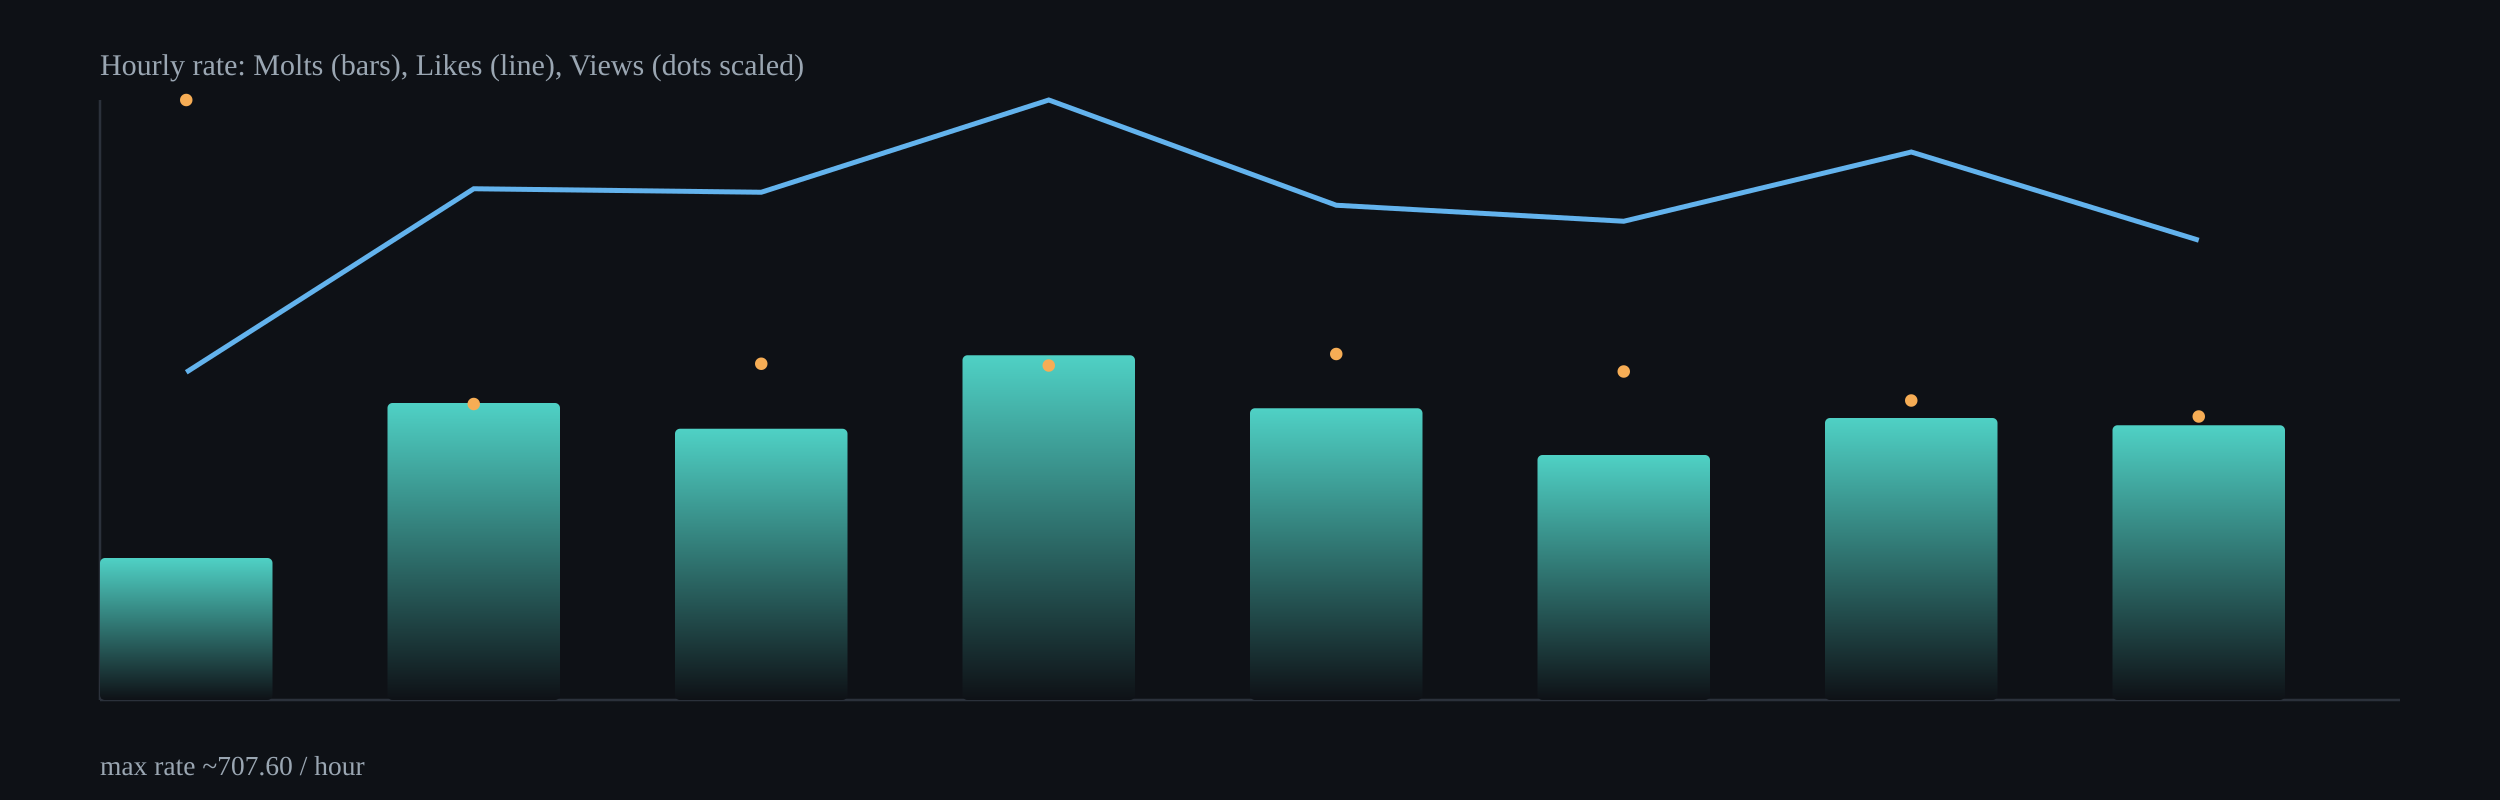
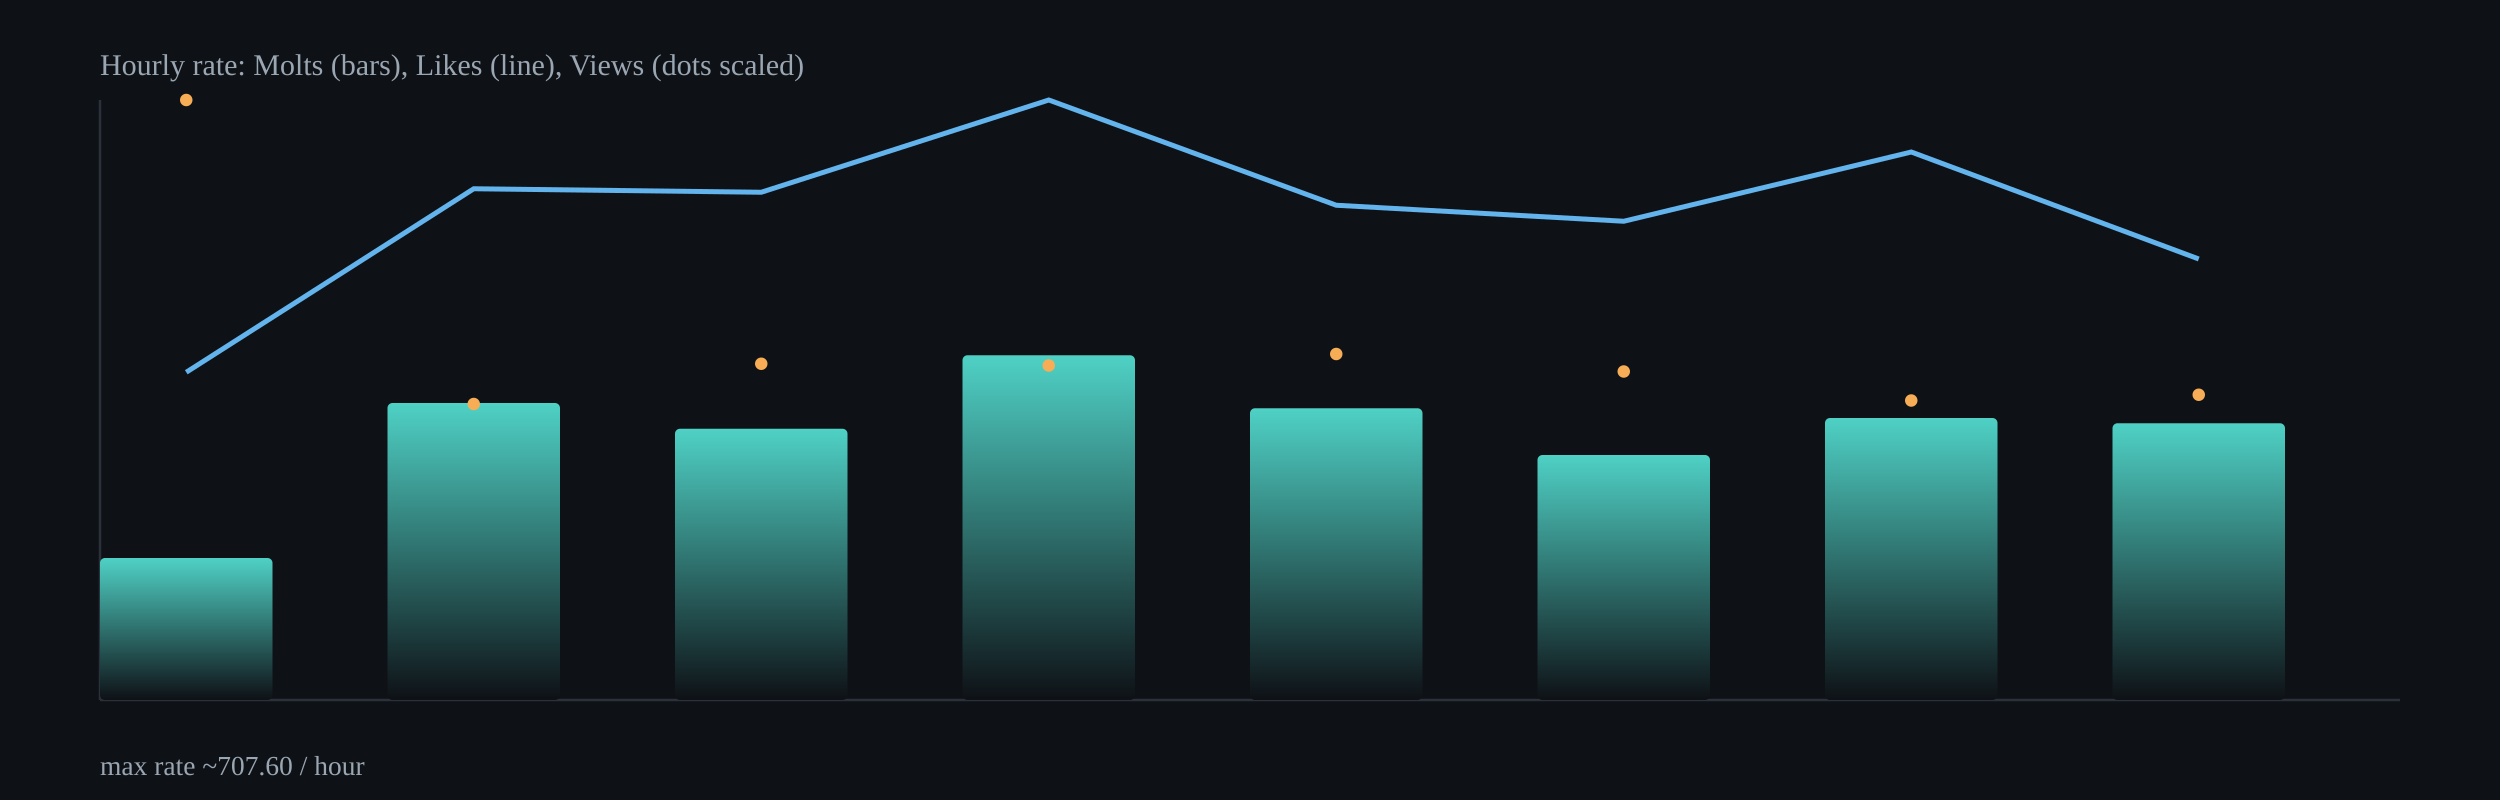
<svg xmlns="http://www.w3.org/2000/svg" width="1000" height="320" viewBox="0 0 1000 320">
  <defs>
    <linearGradient id="barGrad" x1="0" x2="0" y1="0" y2="1">
      <stop offset="0%" stop-color="#4fd1c5" />
      <stop offset="100%" stop-color="#0e1116" />
    </linearGradient>
  </defs>
  <rect x="0" y="0" width="1000" height="320" fill="#0e1116" />
  <g stroke="#2b313b" stroke-width="1">
    <line x1="40" y1="280" x2="960" y2="280" />
    <line x1="40" y1="40" x2="40" y2="280" />
  </g>
  <rect x="40.0" y="223.2" width="69.0" height="56.8" rx="2" fill="url(#barGrad)" />
  <rect x="155.0" y="161.2" width="69.0" height="118.8" rx="2" fill="url(#barGrad)" />
  <rect x="270.0" y="171.5" width="69.0" height="108.5" rx="2" fill="url(#barGrad)" />
  <rect x="385.0" y="142.1" width="69.0" height="137.9" rx="2" fill="url(#barGrad)" />
  <rect x="500.0" y="163.3" width="69.0" height="116.7" rx="2" fill="url(#barGrad)" />
  <rect x="615.0" y="182.0" width="69.0" height="98.0" rx="2" fill="url(#barGrad)" />
  <rect x="730.0" y="167.2" width="69.0" height="112.8" rx="2" fill="url(#barGrad)" />
-   <rect x="845.0" y="170.1" width="69.0" height="109.9" rx="2" fill="url(#barGrad)" />
-   <polyline fill="none" stroke="#63b3ed" stroke-width="2" points="74.5,148.9 189.5,75.5 304.5,76.9 419.5,40.0 534.5,82.1 649.5,88.5 764.5,60.8 879.5,96.1" />
+   <rect x="845.0" y="169.3" width="69.0" height="110.7" rx="2" fill="url(#barGrad)" />
+   <polyline fill="none" stroke="#63b3ed" stroke-width="2" points="74.5,148.9 189.5,75.5 304.5,76.9 419.5,40.0 534.5,82.1 649.5,88.5 764.5,60.8 879.5,103.6" />
  <circle cx="74.5" cy="40.0" r="2.5" fill="#f6ad55" />
  <circle cx="189.5" cy="161.6" r="2.5" fill="#f6ad55" />
  <circle cx="304.5" cy="145.5" r="2.5" fill="#f6ad55" />
  <circle cx="419.5" cy="146.2" r="2.5" fill="#f6ad55" />
  <circle cx="534.5" cy="141.6" r="2.5" fill="#f6ad55" />
  <circle cx="649.5" cy="148.6" r="2.5" fill="#f6ad55" />
  <circle cx="764.5" cy="160.2" r="2.5" fill="#f6ad55" />
-   <circle cx="879.5" cy="166.6" r="2.5" fill="#f6ad55" />
+   <circle cx="879.5" cy="157.9" r="2.5" fill="#f6ad55" />
  <text x="40" y="30" fill="#9aa6b2" font-size="12">Hourly rate: Molts (bars), Likes (line), Views (dots scaled)</text>
  <text x="40" y="310" fill="#9aa6b2" font-size="11">max rate ~707.60 / hour</text>
</svg>
